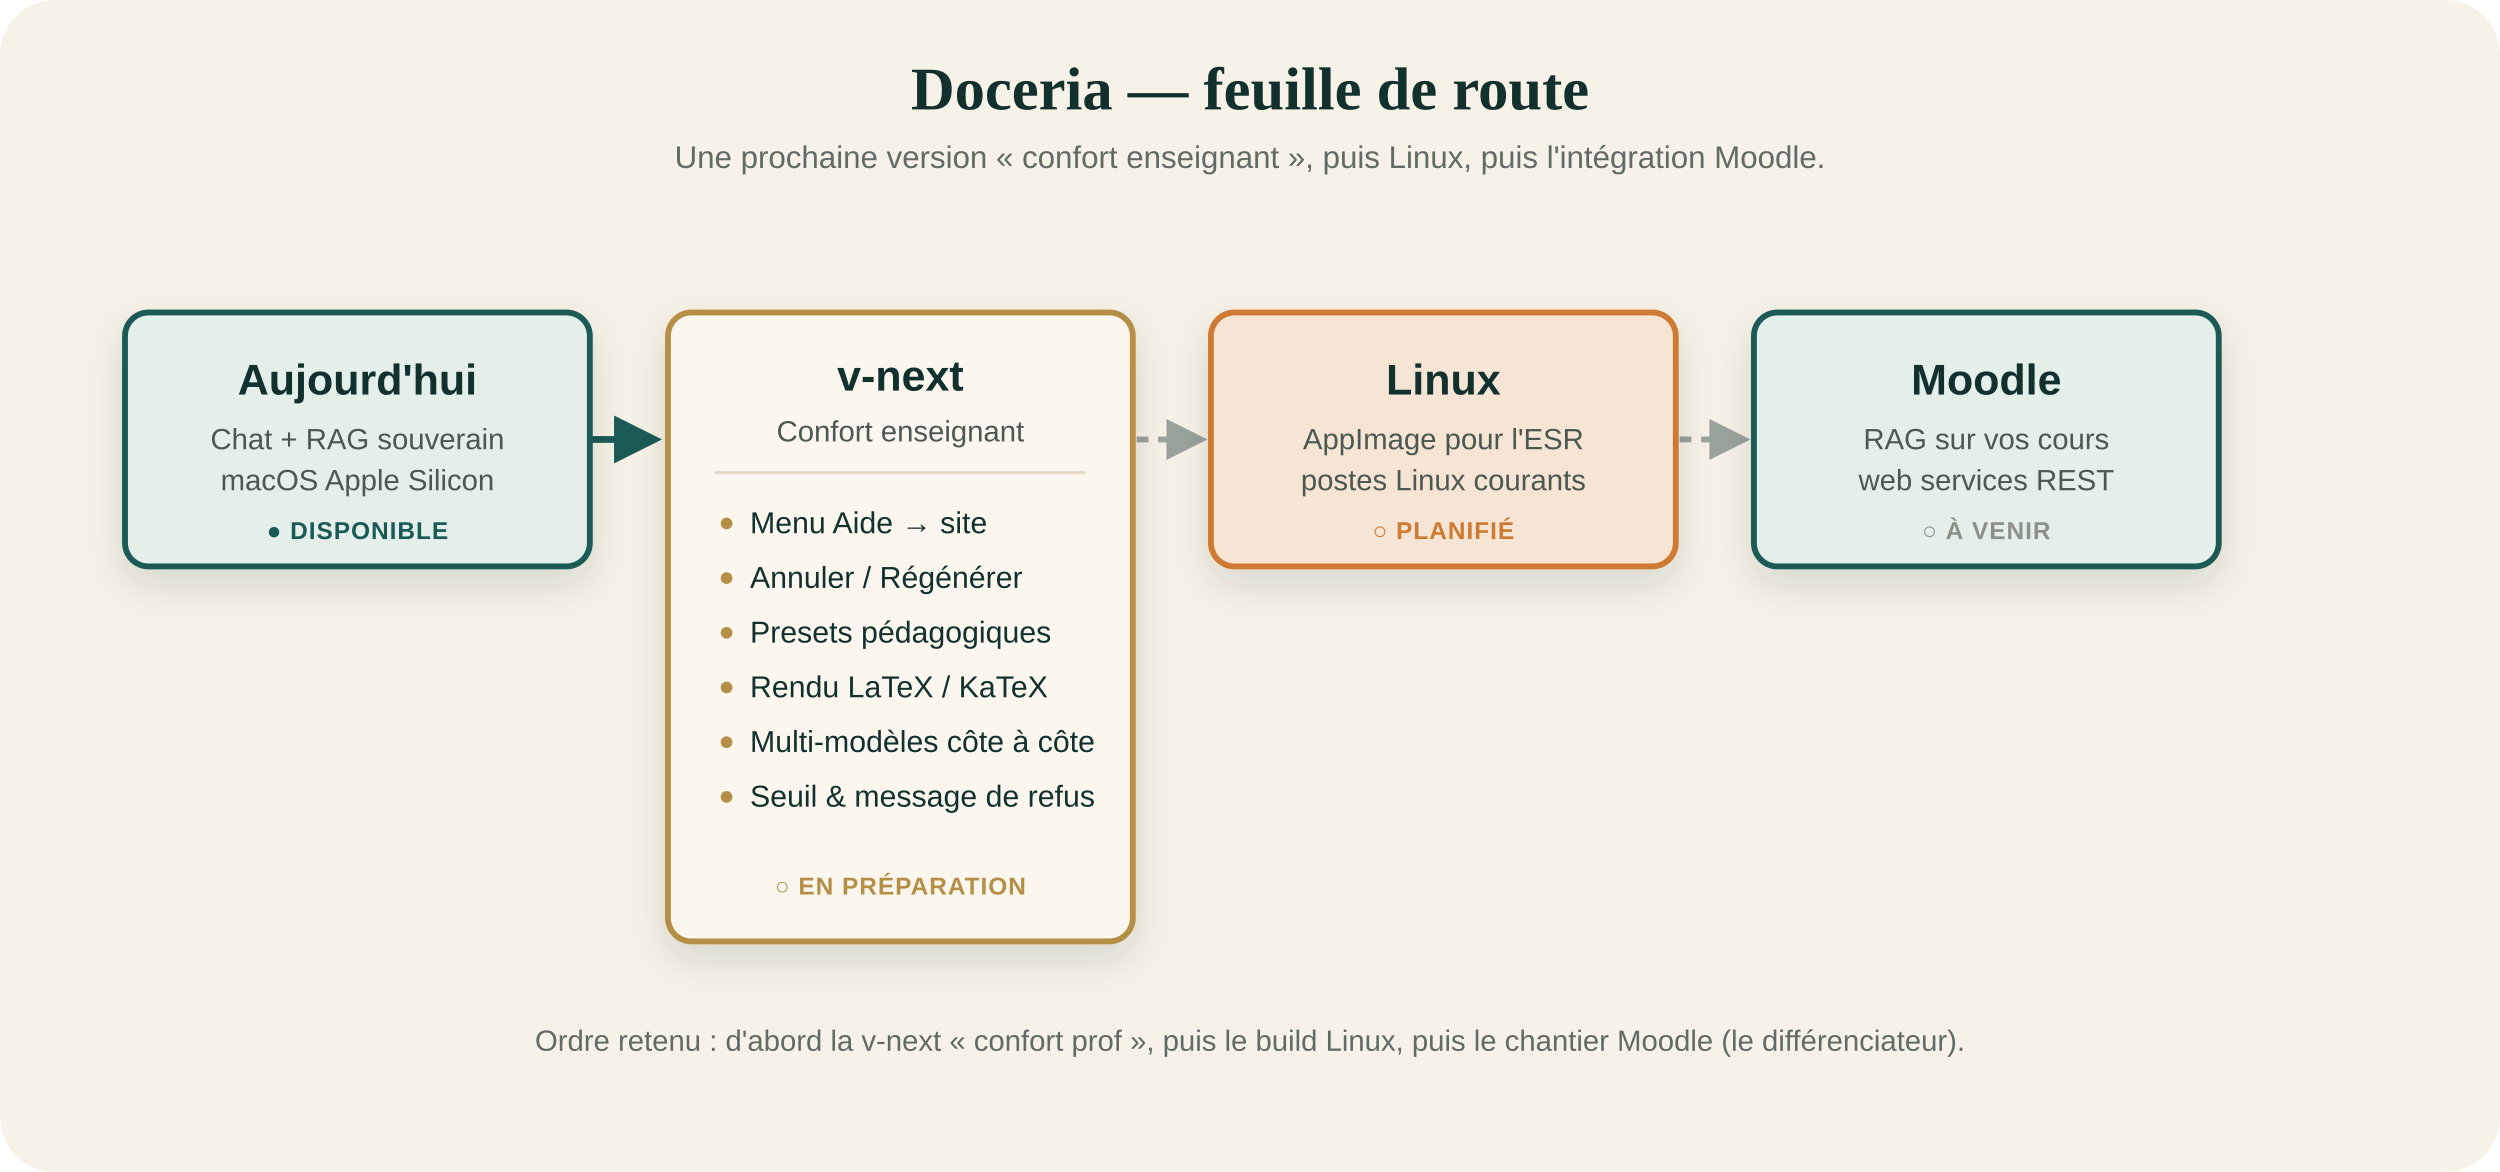
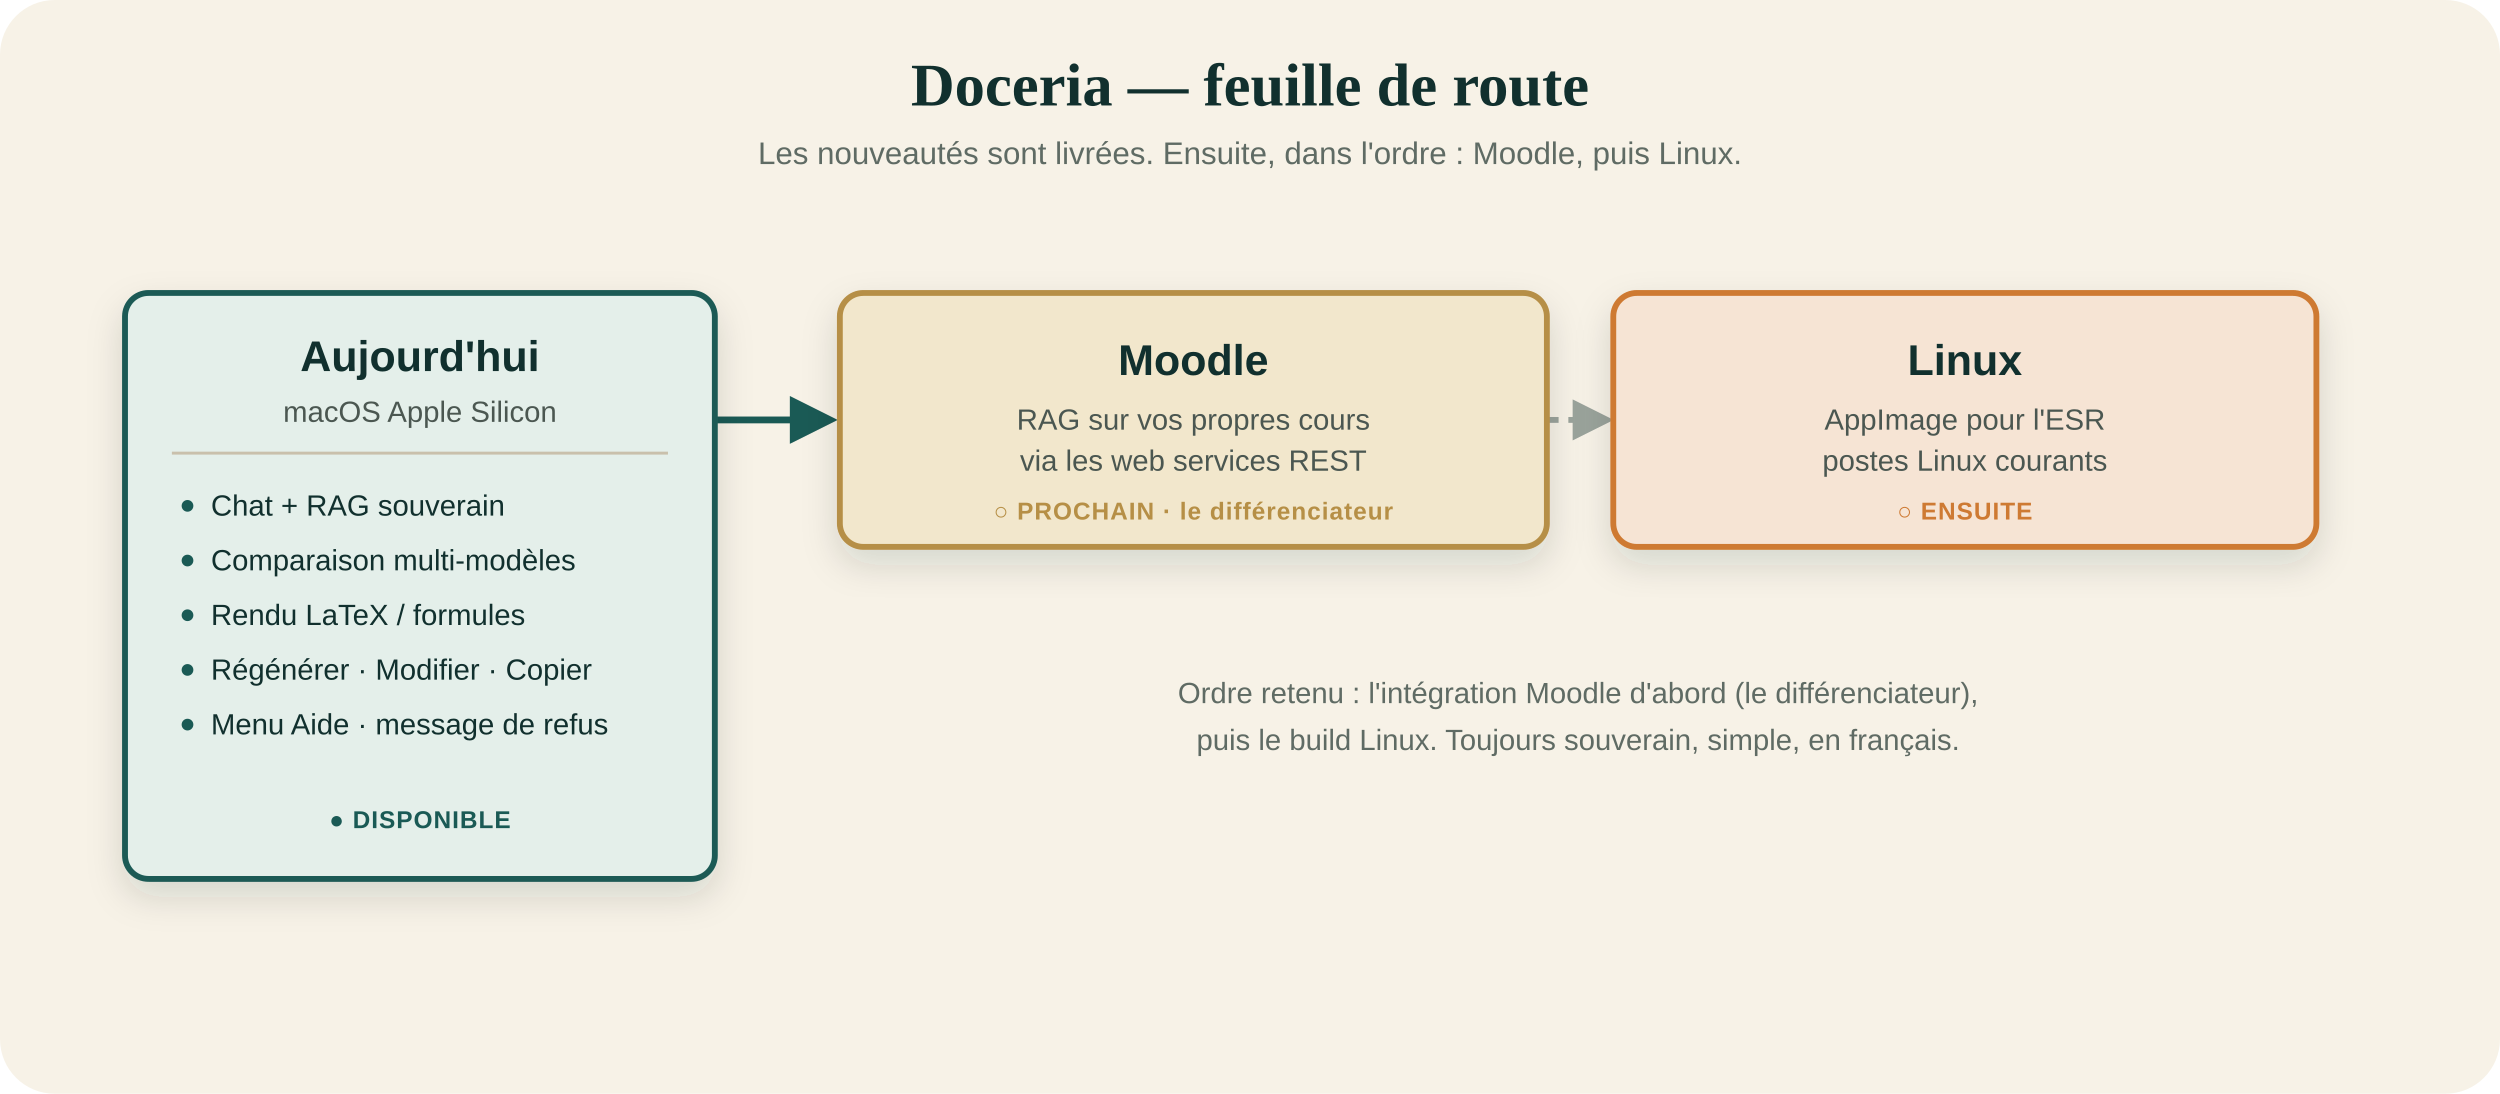
- <svg xmlns="http://www.w3.org/2000/svg" width="1280" height="600" viewBox="0 0 1280 600" preserveAspectRatio="xMidYMid meet" role="img" aria-labelledby="drm-title drm-desc">
+ <svg xmlns="http://www.w3.org/2000/svg" width="1280" height="560" viewBox="0 0 1280 560" preserveAspectRatio="xMidYMid meet" role="img" aria-labelledby="drm-title drm-desc">
  <defs>
    <marker id="drm-petrol" viewBox="0 0 10 10" refX="8" refY="5" markerWidth="7" markerHeight="7" orient="auto-start-reverse">
      <path d="M0 0 L10 5 L0 10 z" fill="#1A5A55" />
    </marker>
    <marker id="drm-muted" viewBox="0 0 10 10" refX="8" refY="5" markerWidth="7" markerHeight="7" orient="auto-start-reverse">
      <path d="M0 0 L10 5 L0 10 z" fill="#9AA39B" />
    </marker>
    <filter id="drm-shadow" x="-20%" y="-20%" width="140%" height="140%">
      <feDropShadow dx="0" dy="8" stdDeviation="9" flood-color="#11302E" flood-opacity=".14" />
    </filter>
    <style>
      .drm-title{font:700 31px Georgia,"Times New Roman",serif;fill:#11302E}
      .drm-sub{font:400 16px Arial,sans-serif;fill:#5F6B64}
      .drm-bt{font:700 22px Arial,sans-serif;fill:#11302E}
      .drm-bx{font:400 15px Arial,sans-serif;fill:#4B5751}
-       .drm-it{font:400 15.5px Arial,sans-serif;fill:#11302E}
+       .drm-it{font:400 15px Arial,sans-serif;fill:#11302E}
      .drm-badge{font:700 12.5px Arial,sans-serif;letter-spacing:.04em}
      .drm-cap{font:400 15px Arial,sans-serif;fill:#5F6B64}
    </style>
  </defs>
-   <rect x="0" y="0" width="1280" height="600" rx="28" fill="#F7F2E7" />
-   <text x="640" y="56" text-anchor="middle" class="drm-title">Doceria — feuille de route</text>
-   <text x="640" y="86" text-anchor="middle" class="drm-sub">Une prochaine version « confort enseignant », puis Linux, puis l'intégration Moodle.</text>
-   <line x1="302" y1="225" x2="334" y2="225" stroke="#1A5A55" stroke-width="3.5" stroke-linecap="round" marker-end="url(#drm-petrol)" />
-   <line x1="582" y1="225" x2="614" y2="225" stroke="#9AA39B" stroke-width="3" stroke-dasharray="6 5" marker-end="url(#drm-muted)" />
-   <line x1="860" y1="225" x2="892" y2="225" stroke="#9AA39B" stroke-width="3" stroke-dasharray="6 5" marker-end="url(#drm-muted)" />
-   <rect x="64" y="160" width="238" height="130" rx="12" fill="#E4EFEA" stroke="#1A5A55" stroke-width="3" filter="url(#drm-shadow)" />
-   <text x="183" y="202" text-anchor="middle" class="drm-bt">Aujourd'hui</text>
-   <text x="183" y="230" text-anchor="middle" class="drm-bx">Chat + RAG souverain</text>
-   <text x="183" y="251" text-anchor="middle" class="drm-bx">macOS Apple Silicon</text>
-   <text x="183" y="276" text-anchor="middle" class="drm-badge" fill="#1A5A55">● DISPONIBLE</text>
-   <rect x="342" y="160" width="238" height="322" rx="12" fill="#FBF7EF" stroke="#B68F46" stroke-width="3" filter="url(#drm-shadow)" />
-   <text x="461" y="200" text-anchor="middle" class="drm-bt">v-next</text>
-   <text x="461" y="226" text-anchor="middle" class="drm-bx">Confort enseignant</text>
-   <line x1="366" y1="242" x2="556" y2="242" stroke="#E2D8C5" stroke-width="1.5" />
+   <rect x="0" y="0" width="1280" height="560" rx="28" fill="#F7F2E7" />
+   <text x="640" y="54" text-anchor="middle" class="drm-title">Doceria — feuille de route</text>
+   <text x="640" y="84" text-anchor="middle" class="drm-sub">Les nouveautés sont livrées. Ensuite, dans l'ordre : Moodle, puis Linux.</text>
+   <line x1="366" y1="215" x2="424" y2="215" stroke="#1A5A55" stroke-width="3.5" stroke-linecap="round" marker-end="url(#drm-petrol)" />
+   <line x1="792" y1="215" x2="822" y2="215" stroke="#9AA39B" stroke-width="3" stroke-dasharray="6 5" marker-end="url(#drm-muted)" />
+   <rect x="64" y="150" width="302" height="300" rx="12" fill="#E4EFEA" stroke="#1A5A55" stroke-width="3" filter="url(#drm-shadow)" />
+   <text x="215" y="190" text-anchor="middle" class="drm-bt">Aujourd'hui</text>
+   <text x="215" y="216" text-anchor="middle" class="drm-bx">macOS Apple Silicon</text>
+   <line x1="88" y1="232" x2="342" y2="232" stroke="#C9C0AC" stroke-width="1.5" />
  <g>
-     <circle cx="372" cy="268" r="3" fill="#B68F46" />
-     <text x="384" y="273" class="drm-it">Menu Aide → site</text>
-     <circle cx="372" cy="296" r="3" fill="#B68F46" />
-     <text x="384" y="301" class="drm-it">Annuler / Régénérer</text>
-     <circle cx="372" cy="324" r="3" fill="#B68F46" />
-     <text x="384" y="329" class="drm-it">Presets pédagogiques</text>
-     <circle cx="372" cy="352" r="3" fill="#B68F46" />
-     <text x="384" y="357" class="drm-it">Rendu LaTeX / KaTeX</text>
-     <circle cx="372" cy="380" r="3" fill="#B68F46" />
-     <text x="384" y="385" class="drm-it">Multi-modèles côte à côte</text>
-     <circle cx="372" cy="408" r="3" fill="#B68F46" />
-     <text x="384" y="413" class="drm-it">Seuil &amp; message de refus</text>
+     <circle cx="96" cy="259" r="3" fill="#1A5A55" />
+     <text x="108" y="264" class="drm-it">Chat + RAG souverain</text>
+     <circle cx="96" cy="287" r="3" fill="#1A5A55" />
+     <text x="108" y="292" class="drm-it">Comparaison multi-modèles</text>
+     <circle cx="96" cy="315" r="3" fill="#1A5A55" />
+     <text x="108" y="320" class="drm-it">Rendu LaTeX / formules</text>
+     <circle cx="96" cy="343" r="3" fill="#1A5A55" />
+     <text x="108" y="348" class="drm-it">Régénérer · Modifier · Copier</text>
+     <circle cx="96" cy="371" r="3" fill="#1A5A55" />
+     <text x="108" y="376" class="drm-it">Menu Aide · message de refus</text>
  </g>
-   <text x="461" y="458" text-anchor="middle" class="drm-badge" fill="#B68F46">○ EN PRÉPARATION</text>
-   <rect x="620" y="160" width="238" height="130" rx="12" fill="#F6E4D4" stroke="#CE7A33" stroke-width="3" filter="url(#drm-shadow)" />
-   <text x="739" y="202" text-anchor="middle" class="drm-bt">Linux</text>
-   <text x="739" y="230" text-anchor="middle" class="drm-bx">AppImage pour l'ESR</text>
-   <text x="739" y="251" text-anchor="middle" class="drm-bx">postes Linux courants</text>
-   <text x="739" y="276" text-anchor="middle" class="drm-badge" fill="#CE7A33">○ PLANIFIÉ</text>
-   <rect x="898" y="160" width="238" height="130" rx="12" fill="#E4EFEA" stroke="#1A5A55" stroke-width="3" filter="url(#drm-shadow)" />
-   <text x="1017" y="202" text-anchor="middle" class="drm-bt">Moodle</text>
-   <text x="1017" y="230" text-anchor="middle" class="drm-bx">RAG sur vos cours</text>
-   <text x="1017" y="251" text-anchor="middle" class="drm-bx">web services REST</text>
-   <text x="1017" y="276" text-anchor="middle" class="drm-badge" fill="#8B9089">○ À VENIR</text>
-   <text x="640" y="538" text-anchor="middle" class="drm-cap">Ordre retenu : d'abord la v-next « confort prof », puis le build Linux, puis le chantier Moodle (le différenciateur).</text>
+   <text x="215" y="424" text-anchor="middle" class="drm-badge" fill="#1A5A55">● DISPONIBLE</text>
+   <rect x="430" y="150" width="362" height="130" rx="12" fill="#F2E7CC" stroke="#B68F46" stroke-width="3" filter="url(#drm-shadow)" />
+   <text x="611" y="192" text-anchor="middle" class="drm-bt">Moodle</text>
+   <text x="611" y="220" text-anchor="middle" class="drm-bx">RAG sur vos propres cours</text>
+   <text x="611" y="241" text-anchor="middle" class="drm-bx">via les web services REST</text>
+   <text x="611" y="266" text-anchor="middle" class="drm-badge" fill="#B68F46">○ PROCHAIN · le différenciateur</text>
+   <rect x="826" y="150" width="360" height="130" rx="12" fill="#F6E4D4" stroke="#CE7A33" stroke-width="3" filter="url(#drm-shadow)" />
+   <text x="1006" y="192" text-anchor="middle" class="drm-bt">Linux</text>
+   <text x="1006" y="220" text-anchor="middle" class="drm-bx">AppImage pour l'ESR</text>
+   <text x="1006" y="241" text-anchor="middle" class="drm-bx">postes Linux courants</text>
+   <text x="1006" y="266" text-anchor="middle" class="drm-badge" fill="#CE7A33">○ ENSUITE</text>
+   <text x="808" y="360" text-anchor="middle" class="drm-cap">Ordre retenu : l'intégration Moodle d'abord (le différenciateur),</text>
+   <text x="808" y="384" text-anchor="middle" class="drm-cap">puis le build Linux. Toujours souverain, simple, en français.</text>
</svg>
